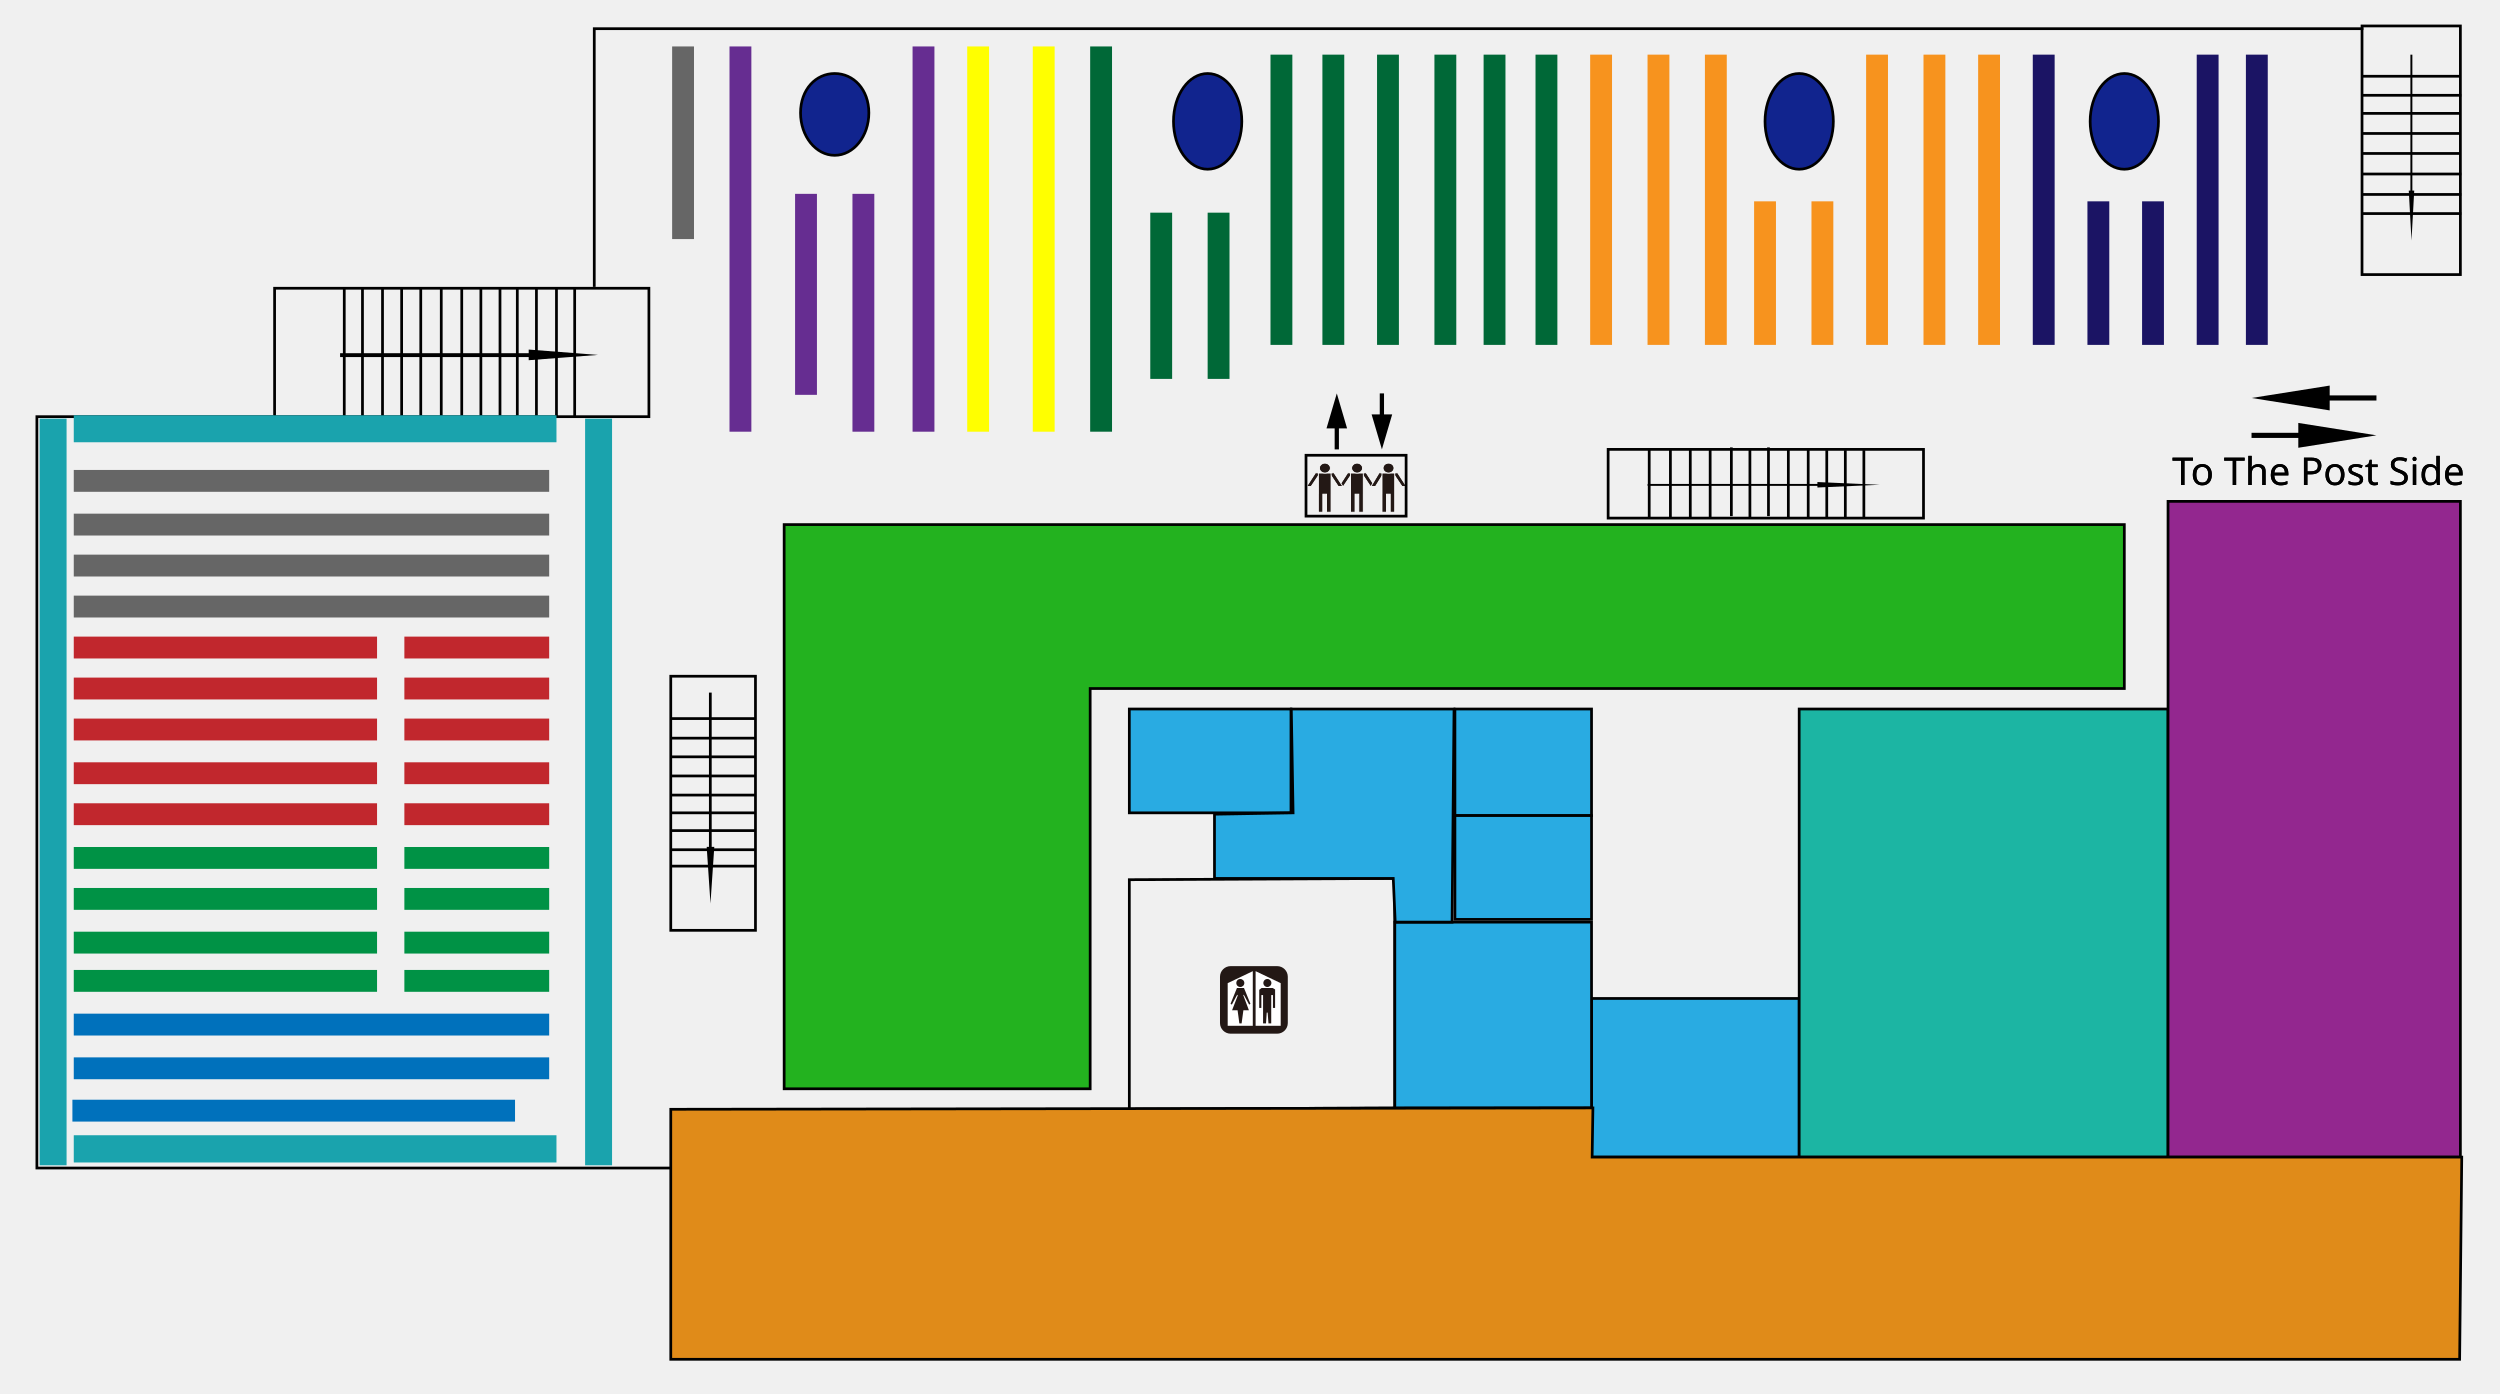
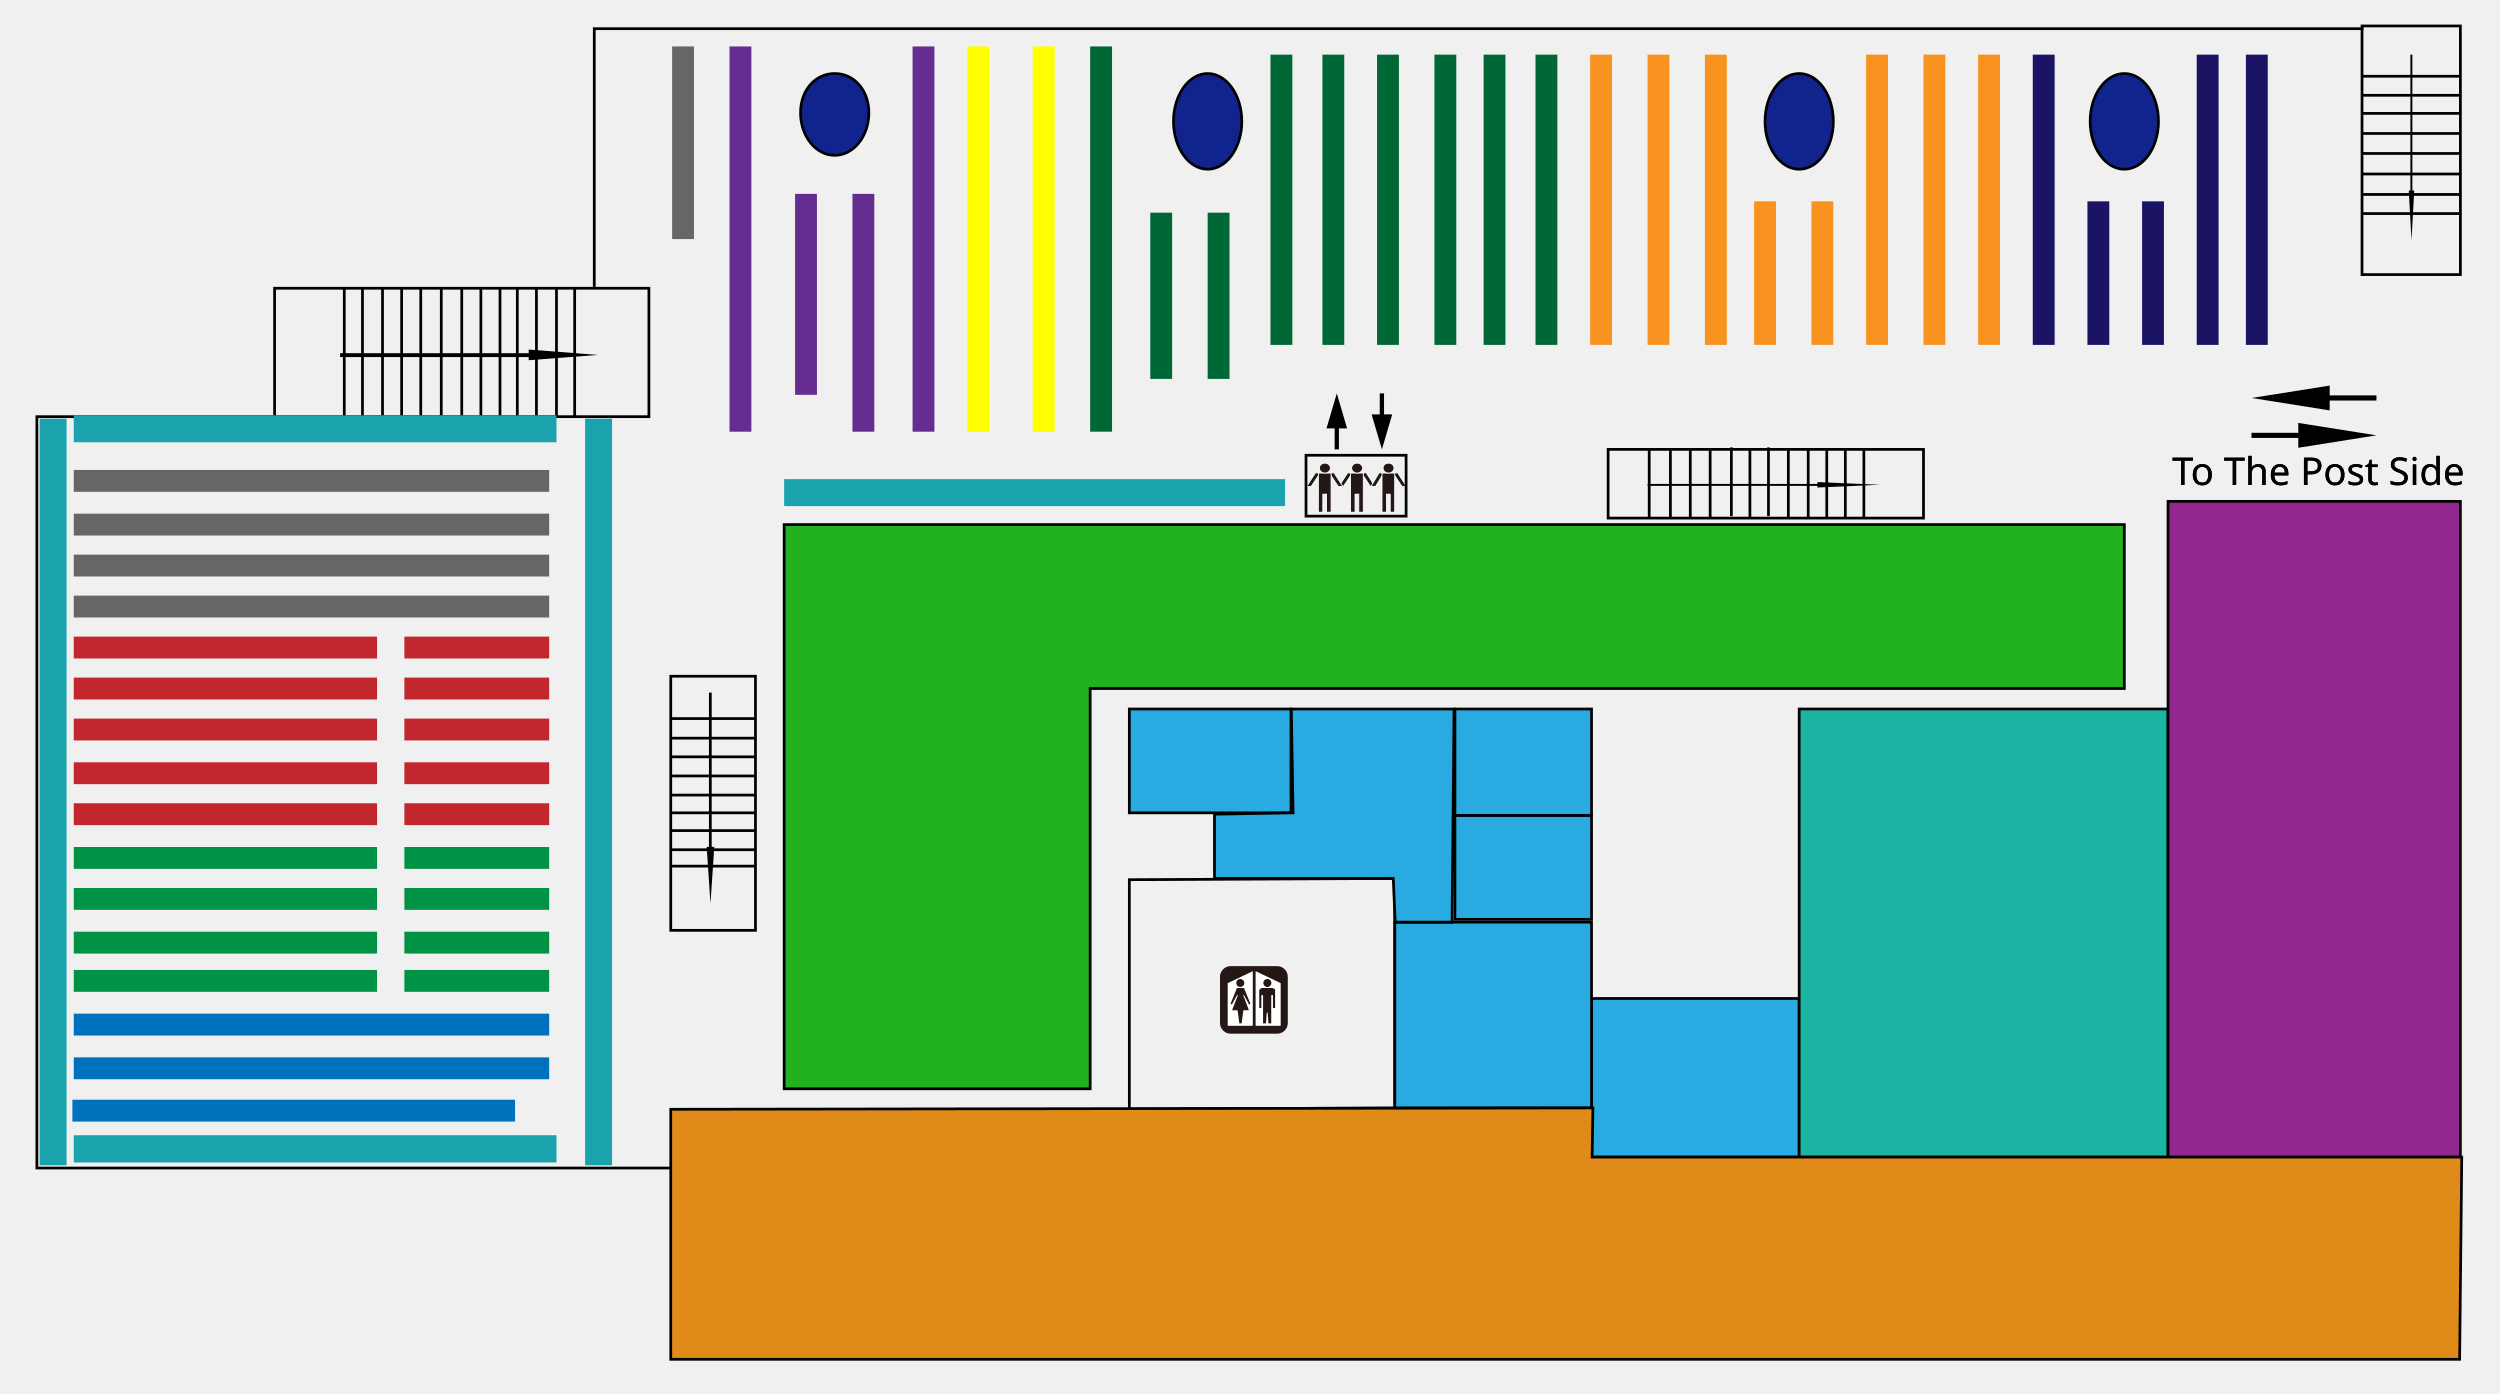
<svg xmlns="http://www.w3.org/2000/svg" xmlns:xlink="http://www.w3.org/1999/xlink" version="1.1" id="DrexelFloor2" x="0px" y="0px" width="915px" height="510px" viewBox="0 0 915 510" enable-background="new 0 0 915 510" xml:space="preserve">
  <g id="outline">
    <rect id="stair_1_" x="588.576" y="164.472" fill="none" stroke="#000000" stroke-miterlimit="10" width="115.424" height="25.153" />
    <rect id="stair_2_" x="245.5" y="247.5" fill="none" stroke="#000000" stroke-miterlimit="10" width="31" height="93" />
    <rect id="stair_3_" x="864.5" y="9.5" fill="none" stroke="#000000" stroke-miterlimit="10" width="36" height="91" />
    <rect id="stair_4_" x="100.5" y="105.5" fill="none" stroke="#000000" stroke-miterlimit="10" width="137" height="47" />
    <polygon id="toilet" fill="none" stroke="#000000" stroke-miterlimit="10" points="413.333,321.967 510.5,321.5 510.5,405.5    413.333,405.967  " />
    <polyline fill="none" stroke="#000000" stroke-miterlimit="10" points="217.5,105 217.5,10.5 865,10.5  " />
    <polyline fill="none" stroke="#000000" stroke-miterlimit="10" points="100,152.5 13.5,152.5 13.5,427.5 246,427.5  " />
    <g>
      <g>
        <rect x="446.518" y="353.602" fill="none" width="24.815" height="24.731" />
        <g>
          <path fill="#231815" d="M471.333,374.431c0,2.151-1.754,3.902-3.912,3.902H450.43c-2.16,0-3.912-1.751-3.912-3.902v-16.935      c0-2.151,1.752-3.896,3.912-3.896h16.991c2.158,0,3.912,1.743,3.912,3.896V374.431z" />
          <g>
            <polygon fill="#FFFFFF" points="458.521,355.448 458.521,375.431 449.334,375.431 449.334,359.834      " />
            <polygon fill="#FFFFFF" points="459.551,355.448 459.551,375.431 468.734,375.431 468.734,359.834      " />
            <g>
              <g>
                <polygon fill="#231815" points="452.726,361.604 455.3,361.604 457.654,367.378 457.186,367.693 455.222,364.066          455.041,364.252 457.104,369.768 455.078,369.768 454.428,374.575 453.609,374.575 452.957,369.768 450.933,369.768          453.027,364.362 452.814,364.066 450.855,367.693 450.38,367.378        " />
-                 <path fill="#231815" d="M455.424,359.775c0,0.81-0.661,1.466-1.471,1.466c-0.812,0-1.467-0.656-1.467-1.466         c0-0.811,0.648-1.471,1.467-1.471C454.763,358.312,455.424,358.973,455.424,359.775z" />
-                 <path fill="#231815" d="M465.332,359.775c0,0.81-0.66,1.466-1.469,1.466c-0.814,0-1.479-0.656-1.479-1.466         c0-0.811,0.657-1.471,1.479-1.471C464.672,358.312,465.332,358.973,465.332,359.775z" />
+                 <path fill="#231815" d="M455.424,359.775c0,0.81-0.661,1.466-1.471,1.466c-0.812,0-1.467-0.656-1.467-1.466         c0-0.812,0.647-1.472,1.467-1.472C454.763,358.312,455.424,358.973,455.424,359.775z" />
+                 <path fill="#231815" d="M465.332,359.775c0,0.81-0.66,1.466-1.469,1.466c-0.814,0-1.479-0.656-1.479-1.466         c0-0.812,0.657-1.472,1.479-1.472C464.672,358.312,465.332,358.973,465.332,359.775z" />
              </g>
              <polygon fill="#231815" points="461.746,361.604 465.778,361.604 466.686,362.137 466.686,368.914 465.903,368.914         465.903,364.19 465.271,364.19 465.271,374.575 464.261,374.575 463.961,370.611 463.623,370.611 463.352,374.575         462.283,374.575 462.283,364.19 461.657,364.19 461.65,368.914 460.877,368.914 460.877,362.273       " />
            </g>
          </g>
        </g>
      </g>
      <g>
        <g>
          <g>
            <g>
              <polygon fill="#231815" stroke="#FFFFFF" stroke-width="0.314" points="493.258,173.014 489.997,178.061 491.679,178.037         494.933,173.17       " />
              <polygon fill="#231815" stroke="#FFFFFF" stroke-width="0.314" points="500.021,173.014 503.258,178.057 501.576,178.049         498.348,173.17       " />
              <polygon fill="#231815" stroke="#FFFFFF" stroke-width="0.314" points="494.307,180.671 494.307,173.134 498.966,173.134         498.966,180.917 498.964,180.917 498.964,187.469 497.312,187.469 497.312,180.867 495.949,180.867 495.949,187.469         494.299,187.469 494.299,180.671       " />
              <g>
                <ellipse fill="#231815" stroke="#FFFFFF" stroke-width="0.314" cx="496.698" cy="171.317" rx="2.014" ry="1.816" />
              </g>
            </g>
          </g>
          <g>
            <g>
              <polygon fill="#231815" stroke="#FFFFFF" stroke-width="0.314" points="481.471,173.014 478.209,178.061 479.89,178.037         483.143,173.17       " />
              <polygon fill="#231815" stroke="#FFFFFF" stroke-width="0.314" points="488.23,173.014 491.489,178.046 489.796,178.063         486.561,173.17       " />
              <polygon fill="#231815" stroke="#FFFFFF" stroke-width="0.314" points="482.52,180.671 482.52,173.134 487.176,173.134         487.176,180.917 487.175,180.917 487.175,187.469 485.521,187.469 485.521,180.867 484.161,180.867 484.161,187.469         482.509,187.469 482.509,180.671       " />
              <g>
                <ellipse fill="#231815" stroke="#FFFFFF" stroke-width="0.314" cx="484.911" cy="171.317" rx="2.013" ry="1.816" />
              </g>
            </g>
          </g>
          <g>
            <g>
              <polygon fill="#231815" stroke="#FFFFFF" stroke-width="0.314" points="504.764,173.014 501.758,178.036 503.444,178.037         506.438,173.17       " />
              <polygon fill="#231815" stroke="#FFFFFF" stroke-width="0.314" points="511.526,173.014 514.788,178.061 513.106,178.037         509.854,173.17       " />
              <polygon fill="#231815" stroke="#FFFFFF" stroke-width="0.314" points="505.812,180.671 505.812,173.134 510.47,173.134         510.47,180.917 510.47,180.917 510.47,187.469 508.817,187.469 508.817,180.867 507.455,180.867 507.455,187.469         505.803,187.469 505.803,180.671       " />
              <g>
                <ellipse fill="#231815" stroke="#FFFFFF" stroke-width="0.314" cx="508.204" cy="171.317" rx="2.013" ry="1.816" />
              </g>
            </g>
          </g>
        </g>
        <path fill="#231815" stroke="#FFFFFF" stroke-miterlimit="10" d="M114-64" />
        <rect x="478.001" y="166.628" fill="none" stroke="#000000" width="36.633" height="22.279" />
        <g>
          <g>
            <g>
              <polygon points="490.045,156.804 493.035,156.804 489.27,143.99 485.496,156.804 488.486,156.804 488.486,164.472         490.045,164.472       " />
            </g>
          </g>
          <g>
            <g>
              <polygon points="506.552,151.658 509.544,151.658 505.777,164.472 502.002,151.658 504.992,151.658 504.992,143.99         506.552,143.99       " />
            </g>
          </g>
        </g>
      </g>
    </g>
    <g id="stair_5_">
      <g>
        <line fill="none" stroke="#000000" stroke-miterlimit="10" x1="126" y1="105.5" x2="126" y2="152.5" />
        <line fill="none" stroke="#000000" stroke-miterlimit="10" x1="132.667" y1="105.5" x2="132.667" y2="152.5" />
        <line fill="none" stroke="#000000" stroke-miterlimit="10" x1="140" y1="105.5" x2="140" y2="152.5" />
        <line fill="none" stroke="#000000" stroke-miterlimit="10" x1="147" y1="105.5" x2="147" y2="152.5" />
        <line fill="none" stroke="#000000" stroke-miterlimit="10" x1="154" y1="105.5" x2="154" y2="152.5" />
        <line fill="none" stroke="#000000" stroke-miterlimit="10" x1="161.5" y1="105.5" x2="161.5" y2="152.5" />
        <line fill="none" stroke="#000000" stroke-miterlimit="10" x1="169" y1="105.5" x2="169" y2="152.5" />
        <line fill="none" stroke="#000000" stroke-miterlimit="10" x1="176" y1="105.5" x2="176" y2="152.5" />
        <line fill="none" stroke="#000000" stroke-miterlimit="10" x1="183" y1="105.5" x2="183" y2="152.5" />
        <line fill="none" stroke="#000000" stroke-miterlimit="10" x1="189.333" y1="105.5" x2="189.333" y2="152.5" />
        <line fill="none" stroke="#000000" stroke-miterlimit="10" x1="196.333" y1="105.5" x2="196.333" y2="152.5" />
        <line fill="none" stroke="#000000" stroke-miterlimit="10" x1="203.667" y1="105.5" x2="203.667" y2="152.5" />
        <line fill="none" stroke="#000000" stroke-miterlimit="10" x1="210.333" y1="105.5" x2="210.333" y2="152.5" />
        <polygon points="193.502,127.94 218.863,129.896 193.502,131.837 193.502,130.675 124.471,130.675 124.471,129.272      193.502,129.272    " />
      </g>
      <g>
        <line fill="none" stroke="#000000" stroke-miterlimit="10" x1="864.5" y1="27.908" x2="900.5" y2="27.908" />
        <line fill="none" stroke="#000000" stroke-miterlimit="10" x1="864.833" y1="34.878" x2="900.833" y2="34.878" />
        <line fill="none" stroke="#000000" stroke-miterlimit="10" x1="864.5" y1="56.167" x2="900.5" y2="56.167" />
        <line fill="none" stroke="#000000" stroke-miterlimit="10" x1="864.5" y1="48.847" x2="900.5" y2="48.847" />
        <line fill="none" stroke="#000000" stroke-miterlimit="10" x1="864.5" y1="41.5" x2="900.5" y2="41.5" />
        <line fill="none" stroke="#000000" stroke-miterlimit="10" x1="864.833" y1="63.689" x2="900.833" y2="63.689" />
        <line fill="none" stroke="#000000" stroke-miterlimit="10" x1="864.833" y1="71.167" x2="900.833" y2="71.167" />
        <line fill="none" stroke="#000000" stroke-miterlimit="10" x1="864.833" y1="78.167" x2="900.833" y2="78.167" />
        <polygon points="883.609,69.752 882.607,88.029 881.611,69.752 882.207,69.752 882.207,20 882.926,20 882.926,69.752    " />
      </g>
    </g>
    <g>
      <line fill="none" stroke="#000000" stroke-miterlimit="10" x1="245.5" y1="263" x2="276.5" y2="263" />
      <line fill="none" stroke="#000000" stroke-miterlimit="10" x1="245.5" y1="270.167" x2="276.5" y2="270.167" />
      <line fill="none" stroke="#000000" stroke-miterlimit="10" x1="245.5" y1="277" x2="276.5" y2="277" />
      <line fill="none" stroke="#000000" stroke-miterlimit="10" x1="245.5" y1="284" x2="276.5" y2="284" />
      <line fill="none" stroke="#000000" stroke-miterlimit="10" x1="245.5" y1="291" x2="276.5" y2="291" />
      <line fill="none" stroke="#000000" stroke-miterlimit="10" x1="245.5" y1="297.5" x2="276.5" y2="297.5" />
      <line fill="none" stroke="#000000" stroke-miterlimit="10" x1="245.5" y1="304" x2="276.5" y2="304" />
      <line fill="none" stroke="#000000" stroke-miterlimit="10" x1="245.5" y1="311" x2="276.5" y2="311" />
      <line fill="none" stroke="#000000" stroke-miterlimit="10" x1="245.5" y1="317" x2="276.5" y2="317" />
      <polygon points="261.43,309.955 260.033,330.695 258.647,309.955 259.477,309.955 259.477,253.5 260.479,253.5 260.479,309.955       " />
    </g>
    <g>
      <polygon points="665.168,176.428 687.996,177.431 665.168,178.427 665.168,177.831 603.029,177.831 603.029,177.111     665.168,177.111   " />
      <line fill="none" stroke="#000000" stroke-miterlimit="10" x1="603.61" y1="164.472" x2="603.61" y2="189.625" />
      <line fill="none" stroke="#000000" stroke-miterlimit="10" x1="611.369" y1="164.472" x2="611.369" y2="189.625" />
      <line fill="none" stroke="#000000" stroke-miterlimit="10" x1="618.645" y1="164.472" x2="618.645" y2="189.625" />
      <line fill="none" stroke="#000000" stroke-miterlimit="10" x1="625.918" y1="164.472" x2="625.918" y2="189.625" />
      <line fill="none" stroke="#000000" stroke-miterlimit="10" x1="633.679" y1="163.753" x2="633.679" y2="188.907" />
      <line fill="none" stroke="#000000" stroke-miterlimit="10" x1="640.469" y1="164.472" x2="640.469" y2="189.625" />
      <line fill="none" stroke="#000000" stroke-miterlimit="10" x1="647.258" y1="163.753" x2="647.258" y2="188.907" />
      <line fill="none" stroke="#000000" stroke-miterlimit="10" x1="654.533" y1="164.472" x2="654.533" y2="189.625" />
      <line fill="none" stroke="#000000" stroke-miterlimit="10" x1="661.807" y1="164.472" x2="661.807" y2="189.625" />
      <line fill="none" stroke="#000000" stroke-miterlimit="10" x1="668.597" y1="164.769" x2="668.597" y2="189.922" />
      <line fill="none" stroke="#000000" stroke-miterlimit="10" x1="675.387" y1="164.769" x2="675.387" y2="189.922" />
      <line fill="none" stroke="#000000" stroke-miterlimit="10" x1="682.176" y1="164.769" x2="682.176" y2="189.922" />
    </g>
    <polygon points="852.664,144.725 852.664,141.12 824.061,145.661 852.664,150.209 852.664,146.604 869.781,146.604    869.781,144.724  " />
    <polygon points="841.178,158.397 841.178,154.793 869.781,159.332 841.178,163.882 841.178,160.277 824.061,160.277    824.061,158.398  " />
    <text transform="matrix(1 0 0 1 795 177.5)" font-family="'Avenir-Medium'" font-size="14">To The Post Side</text>
  </g>
  <g id="active">
    <text transform="matrix(1 0 0 1 828 273.5)" font-family="'Avenir-Medium'" font-size="14">Food</text>
    <text transform="matrix(1 0 0 1 814 290.2998)" font-family="'Avenir-Medium'" font-size="14">Marketing</text>
    <text transform="matrix(1 0 0 1 816 307.0996)" font-family="'Avenir-Medium'" font-size="14">Compbell</text>
    <text transform="matrix(1 0 0 1 814 323.9004)" font-family="'Avenir-Medium'" font-size="14">Collection</text>
    <text transform="matrix(1 0 0 1 692 322.5)" font-family="'Avenir-Medium'" font-size="14">Curriculum</text>
    <text transform="matrix(1 0 0 1 696 339.2998)" font-family="'Avenir-Medium'" font-size="14">Materials</text>
    <text transform="matrix(1 0 0 1 700 356.0996)" font-family="'Avenir-Medium'" font-size="14">Center</text>
    <text transform="matrix(1 0 0 1 611 397.5)" font-family="'Avenir-Medium'" font-size="12">214</text>
    <text transform="matrix(1 0 0 1 536 374.5)" font-family="'Avenir-Medium'" font-size="12">215</text>
    <text transform="matrix(1 0 0 1 547 321.5)" font-family="'Avenir-Medium'" font-size="12">216</text>
    <text transform="matrix(1 0 0 1 547 283.5)" font-family="'Avenir-Medium'" font-size="12">217</text>
    <text transform="matrix(1 0 0 1 434 283.5)" font-family="'Avenir-Medium'" font-size="12">219</text>
    <text transform="matrix(1 0 0 1 491 301.5)" font-family="'Avenir-Medium'" font-size="12">220</text>
    <text transform="matrix(1 0 0 1 524 460.5)" font-family="'Avenir-Medium'" font-size="14">Quiet Area</text>
    <text transform="matrix(1 0 0 1 486 226.5)" font-family="'Avenir-Medium'" font-size="14">Open Study Area</text>
    <a xlink:href="PostFloor2.svg" xlink:title="Click Go to the Post side">
      <text transform="matrix(1 0 0 1 795 177.5)" font-family="'Avenir-Medium'" font-size="14">To The Post Side</text>
    </a>
    <g id="studyStation">
      <rect x="214.146" y="153.231" fill="#1AA3AD" width="9.867" height="273.269" />
      <rect x="14.5" y="153.231" fill="#1AA3AD" width="9.867" height="273.269" />
      <rect x="27" y="152" fill="#1AA3AD" width="176.667" height="9.867" />
+       <rect x="287" y="175.368" fill="#1AA3AD" width="183.334" height="9.867" />
      <rect x="27" y="415.5" fill="#1AA3AD" width="176.667" height="9.967" />
    </g>
    <rect id="s90" x="822" y="20" fill="#1B1464" width="8" height="106.23" />
    <rect id="s89" x="804" y="20" fill="#1B1464" width="8" height="106.23" />
    <rect id="s86" x="744" y="20" fill="#1B1464" width="8" height="106.23" />
    <rect id="s85" x="724" y="20" fill="#F7931E" width="8" height="106.23" />
    <rect id="s84" x="704" y="20" fill="#F7931E" width="8" height="106.23" />
    <rect id="s78" x="624" y="20" fill="#F7931E" width="8" height="106.23" />
    <rect id="s79" x="603" y="20" fill="#F7931E" width="8" height="106.23" />
-     <rect id="s78" x="582" y="20" fill="#F7931E" width="8" height="106.23" />
+     <rect id="s78_1_" x="582" y="20" fill="#F7931E" width="8" height="106.23" />
    <rect id="s77" x="562" y="20" fill="#006837" width="8" height="106.23" />
    <rect id="s76" x="543" y="20" fill="#006837" width="8" height="106.23" />
    <rect id="s75" x="525" y="20" fill="#006837" width="8" height="106.23" />
    <rect id="s74" x="504" y="20" fill="#006837" width="8" height="106.23" />
    <rect id="s73" x="484" y="20" fill="#006837" width="8" height="106.23" />
    <rect id="s72" x="465" y="20" fill="#006837" width="8" height="106.23" />
    <rect id="s71" x="442" y="77.837" fill="#006837" width="8" height="60.838" />
    <rect id="s70" x="421" y="77.837" fill="#006837" width="8" height="60.838" />
    <rect id="s69" x="399" y="17" fill="#006837" width="8" height="141" />
    <rect id="s68" x="378" y="17" fill="#FFFF00" width="8" height="141" />
    <rect id="s67" x="354" y="17" fill="#FFFF00" width="8" height="141" />
    <rect id="s66" x="334" y="17" fill="#662D91" width="8" height="141" />
    <rect id="s65" x="312" y="70.948" fill="#662D91" width="8" height="87.052" />
    <rect id="s64" x="291" y="70.948" fill="#662D91" width="8" height="73.565" />
    <rect id="s63" x="267" y="17" fill="#662D91" width="8" height="141" />
    <rect id="s62" x="246" y="17" fill="#666666" width="8" height="70.5" />
    <rect id="s83" x="683" y="20" fill="#F7931E" width="8" height="106.23" />
    <rect id="s82" x="663" y="73.689" fill="#F7931E" width="8" height="52.541" />
    <rect id="s87" x="764" y="73.689" fill="#1B1464" width="8" height="52.541" />
    <rect id="s88" x="784" y="73.689" fill="#1B1464" width="8" height="52.541" />
    <rect id="s81" x="642" y="73.689" fill="#F7931E" width="8" height="52.541" />
    <rect id="s61" x="27" y="172" fill="#666666" width="174" height="8" />
    <rect id="s60" x="27" y="188" fill="#666666" width="174" height="8" />
    <rect id="s59" x="27" y="203" fill="#666666" width="174" height="8" />
    <rect id="s58" x="27" y="218" fill="#666666" width="174" height="8" />
    <rect id="s48" x="27" y="371" fill="#0071BC" width="174" height="8" />
    <rect id="s47" x="27" y="387" fill="#0071BC" width="174" height="8" />
    <rect id="s46" x="26.5" y="402.5" fill="#0071BC" width="162" height="8" />
    <g id="s57">
      <rect x="27" y="233" fill="#C1272D" width="111" height="8" />
      <rect x="148" y="233" fill="#C1272D" width="53" height="8" />
    </g>
    <g id="s56">
      <rect x="27" y="248" fill="#C1272D" width="111" height="8" />
      <rect x="148" y="248" fill="#C1272D" width="53" height="8" />
    </g>
    <g id="s55">
      <rect x="27" y="263" fill="#C1272D" width="111" height="8" />
      <rect x="148" y="263" fill="#C1272D" width="53" height="8" />
    </g>
    <g id="s54">
      <rect x="27" y="279" fill="#C1272D" width="111" height="8" />
      <rect x="148" y="279" fill="#C1272D" width="53" height="8" />
    </g>
    <g id="s53">
      <rect x="27" y="294" fill="#C1272D" width="111" height="8" />
      <rect x="148" y="294" fill="#C1272D" width="53" height="8" />
    </g>
    <g id="s52">
      <rect x="27" y="310" fill="#009245" width="111" height="8" />
      <rect x="148" y="310" fill="#009245" width="53" height="8" />
    </g>
    <g id="s51">
      <rect x="27" y="325" fill="#009245" width="111" height="8" />
      <rect x="148" y="325" fill="#009245" width="53" height="8" />
    </g>
    <g id="s50">
      <rect x="27" y="341" fill="#009245" width="111" height="8" />
      <rect x="148" y="341" fill="#009245" width="53" height="8" />
    </g>
    <g id="s49">
      <rect x="27" y="355" fill="#009245" width="111" height="8" />
      <rect x="148" y="355" fill="#009245" width="53" height="8" />
    </g>
    <rect id="room214" x="582.5" y="365.439" fill="#29ABE2" stroke="#000000" stroke-miterlimit="10" width="76" height="58.061" />
    <rect id="room215" x="510.5" y="337.5" fill="#29ABE2" stroke="#000000" stroke-miterlimit="10" width="72" height="68" />
    <rect id="room219" x="413.333" y="259.5" fill="#29ABE2" stroke="#000000" stroke-miterlimit="10" width="59.167" height="38" />
    <rect id="room217" x="532.5" y="259.5" fill="#29ABE2" stroke="#000000" stroke-miterlimit="10" width="50" height="39" />
    <rect id="room216" x="532.5" y="298.5" fill="#29ABE2" stroke="#000000" stroke-miterlimit="10" width="50" height="38" />
    <polygon id="room220" fill="#29ABE2" stroke="#000000" stroke-miterlimit="10" points="444.5,298 444.5,321.5 509.93,321.5    510.646,337.5 531.457,337.5 532.175,259.5 472.617,259.5 473.268,297.5  " />
    <rect id="CMC" x="658.5" y="259.5" fill="#1CB5A3" stroke="#000000" stroke-miterlimit="10" width="135" height="164" />
    <rect id="CampbellCollection" x="793.5" y="183.5" fill="#93278F" stroke="#000000" stroke-miterlimit="10" width="107" height="240" />
    <polygon id="quietArea2" fill="#E08B19" stroke="#000000" stroke-miterlimit="10" points="245.5,406 245.5,497.5 900.227,497.5    901,423.5 582.72,423.5 583.004,405.5  " />
    <g id="studyDesk">
      <ellipse fill="#11248E" stroke="#000000" stroke-miterlimit="10" cx="777.5" cy="44.422" rx="12.5" ry="17.514" />
      <ellipse fill="#11248E" stroke="#000000" stroke-miterlimit="10" cx="658.5" cy="44.422" rx="12.5" ry="17.514" />
      <ellipse fill="#11248E" stroke="#000000" stroke-miterlimit="10" cx="442" cy="44.422" rx="12.5" ry="17.514" />
      <path fill="#11248E" stroke="#000000" stroke-miterlimit="10" d="M305.5,26.908c6.903,0,12.5,5.832,12.5,14.409    c0,8.577-5.597,15.53-12.5,15.53S293,49.894,293,41.317C293,32.74,298.597,26.908,305.5,26.908z" />
    </g>
    <polygon id="studyArea2" fill="#23B21F" stroke="#000000" stroke-miterlimit="10" points="777.5,192 777.5,252 399,252 399,398.5    287,398.5 287,192  " />
  </g>
</svg>
